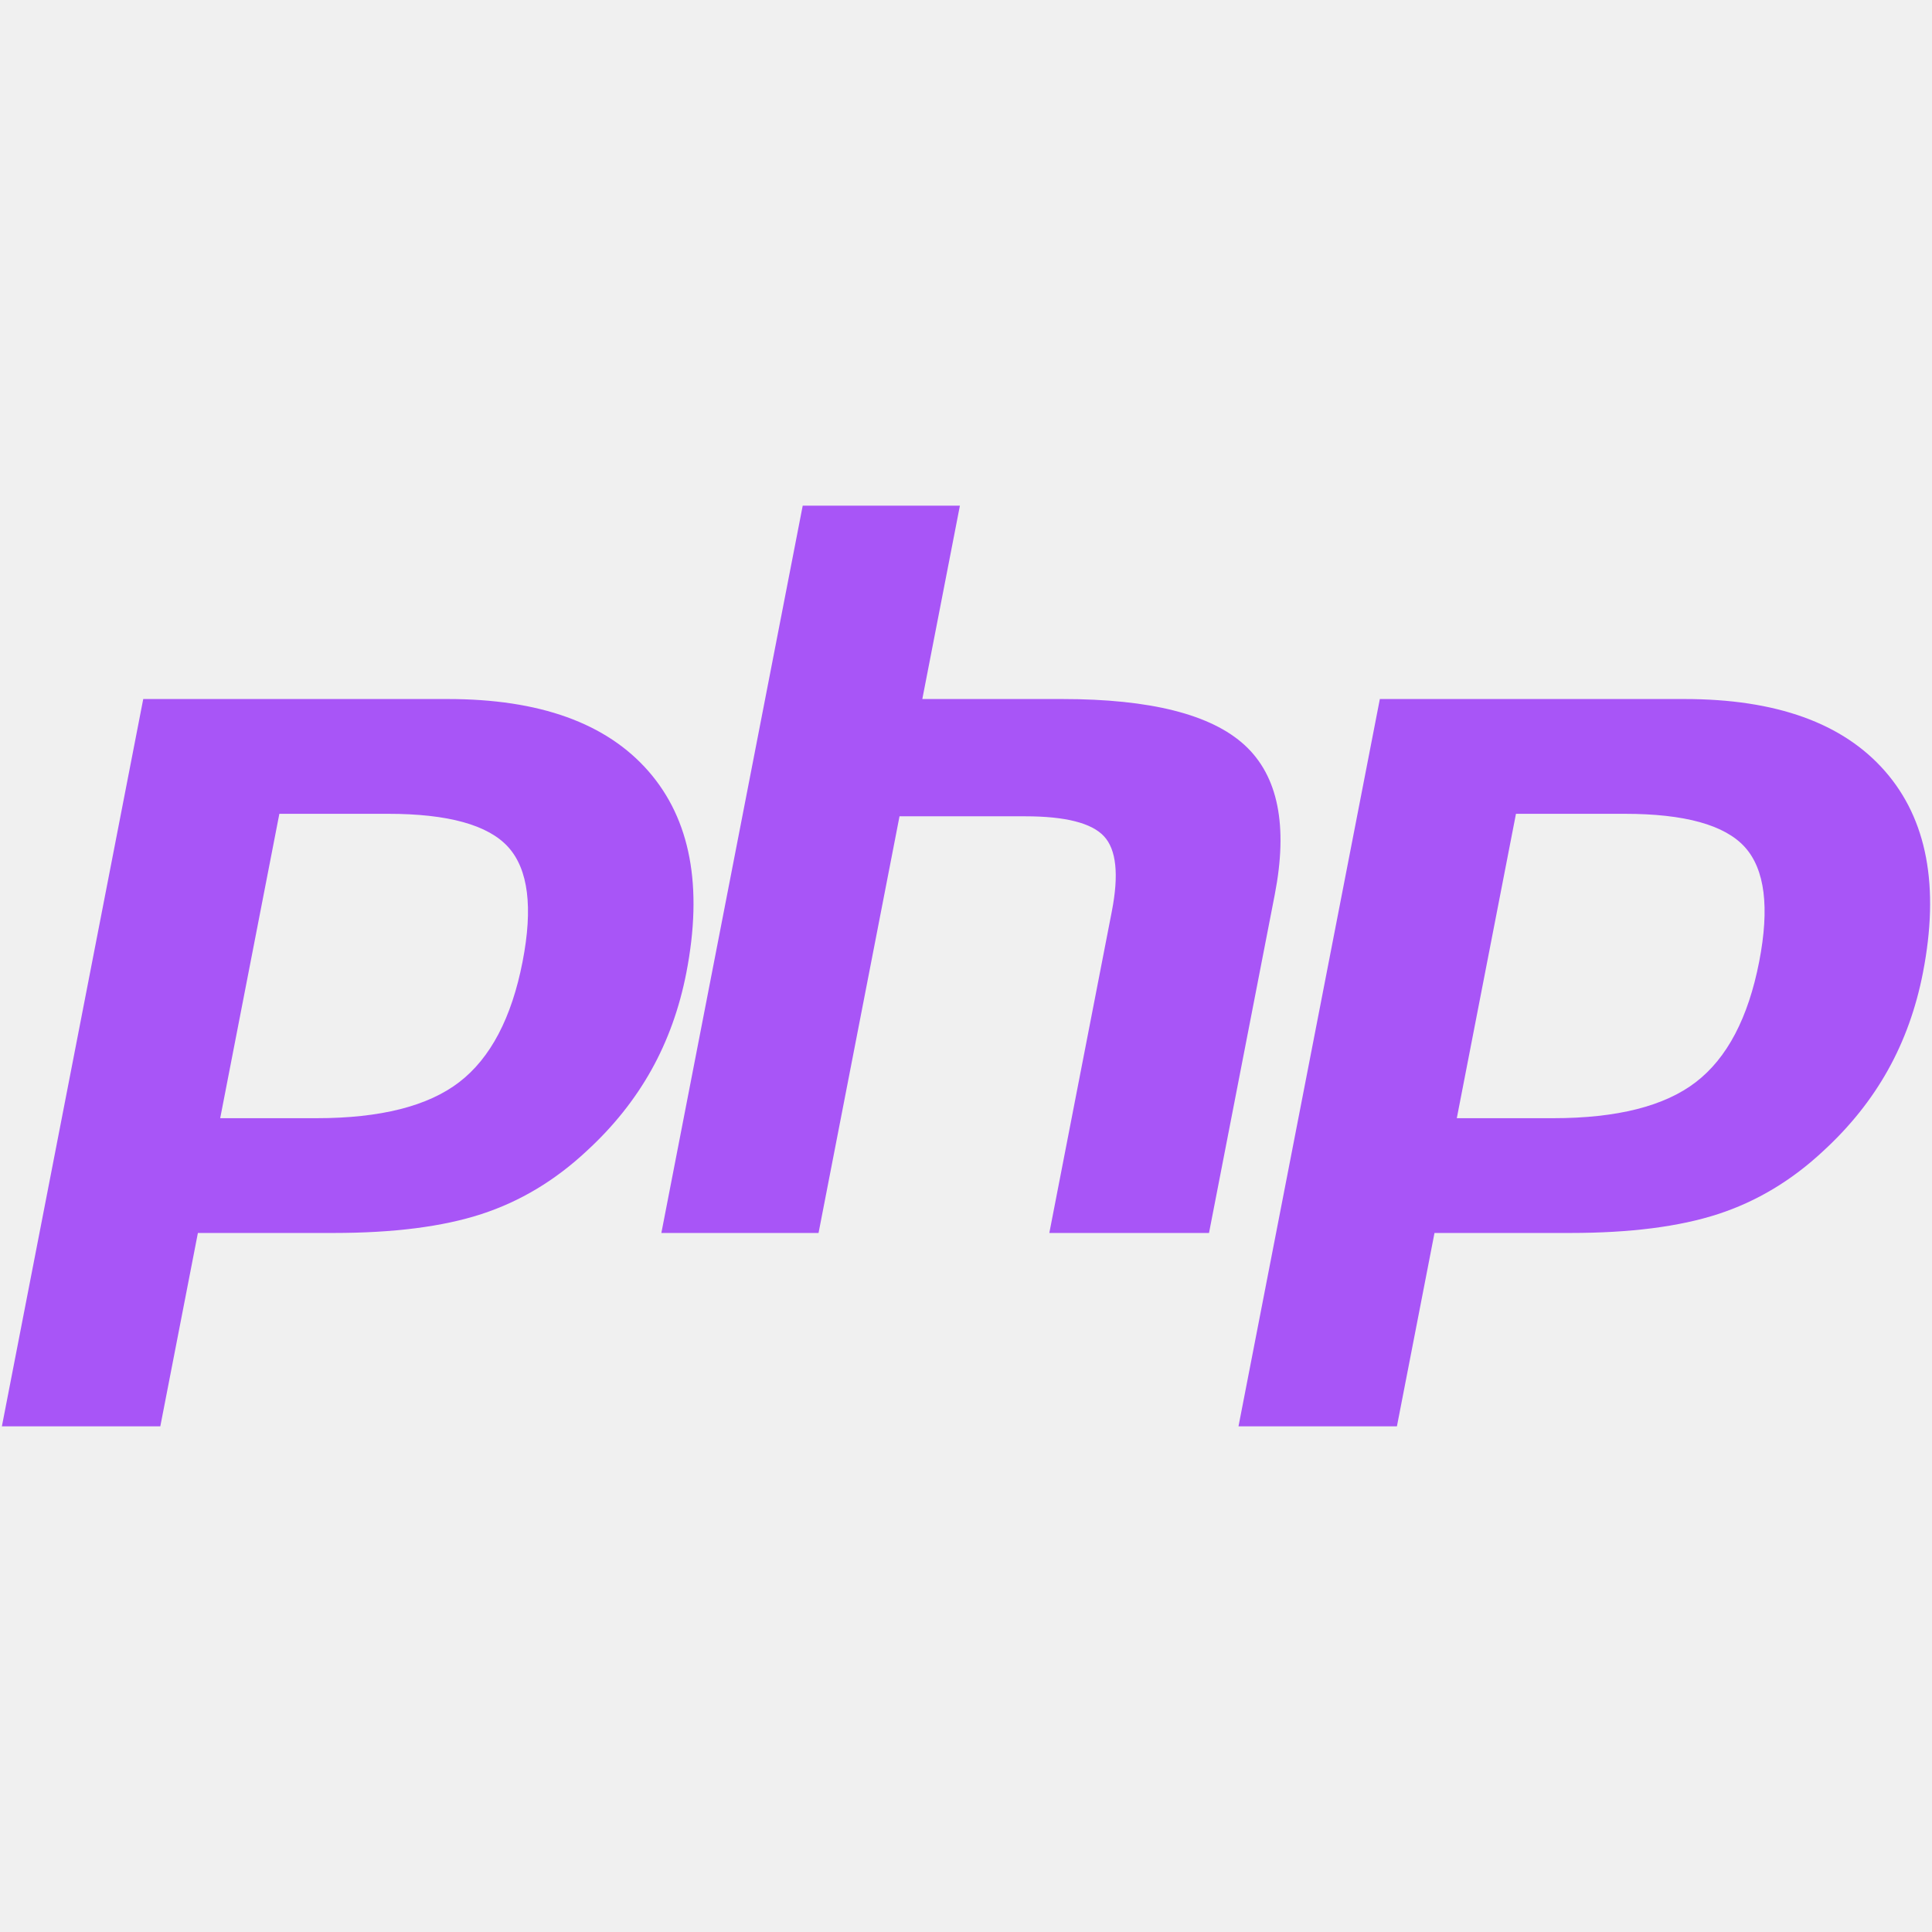
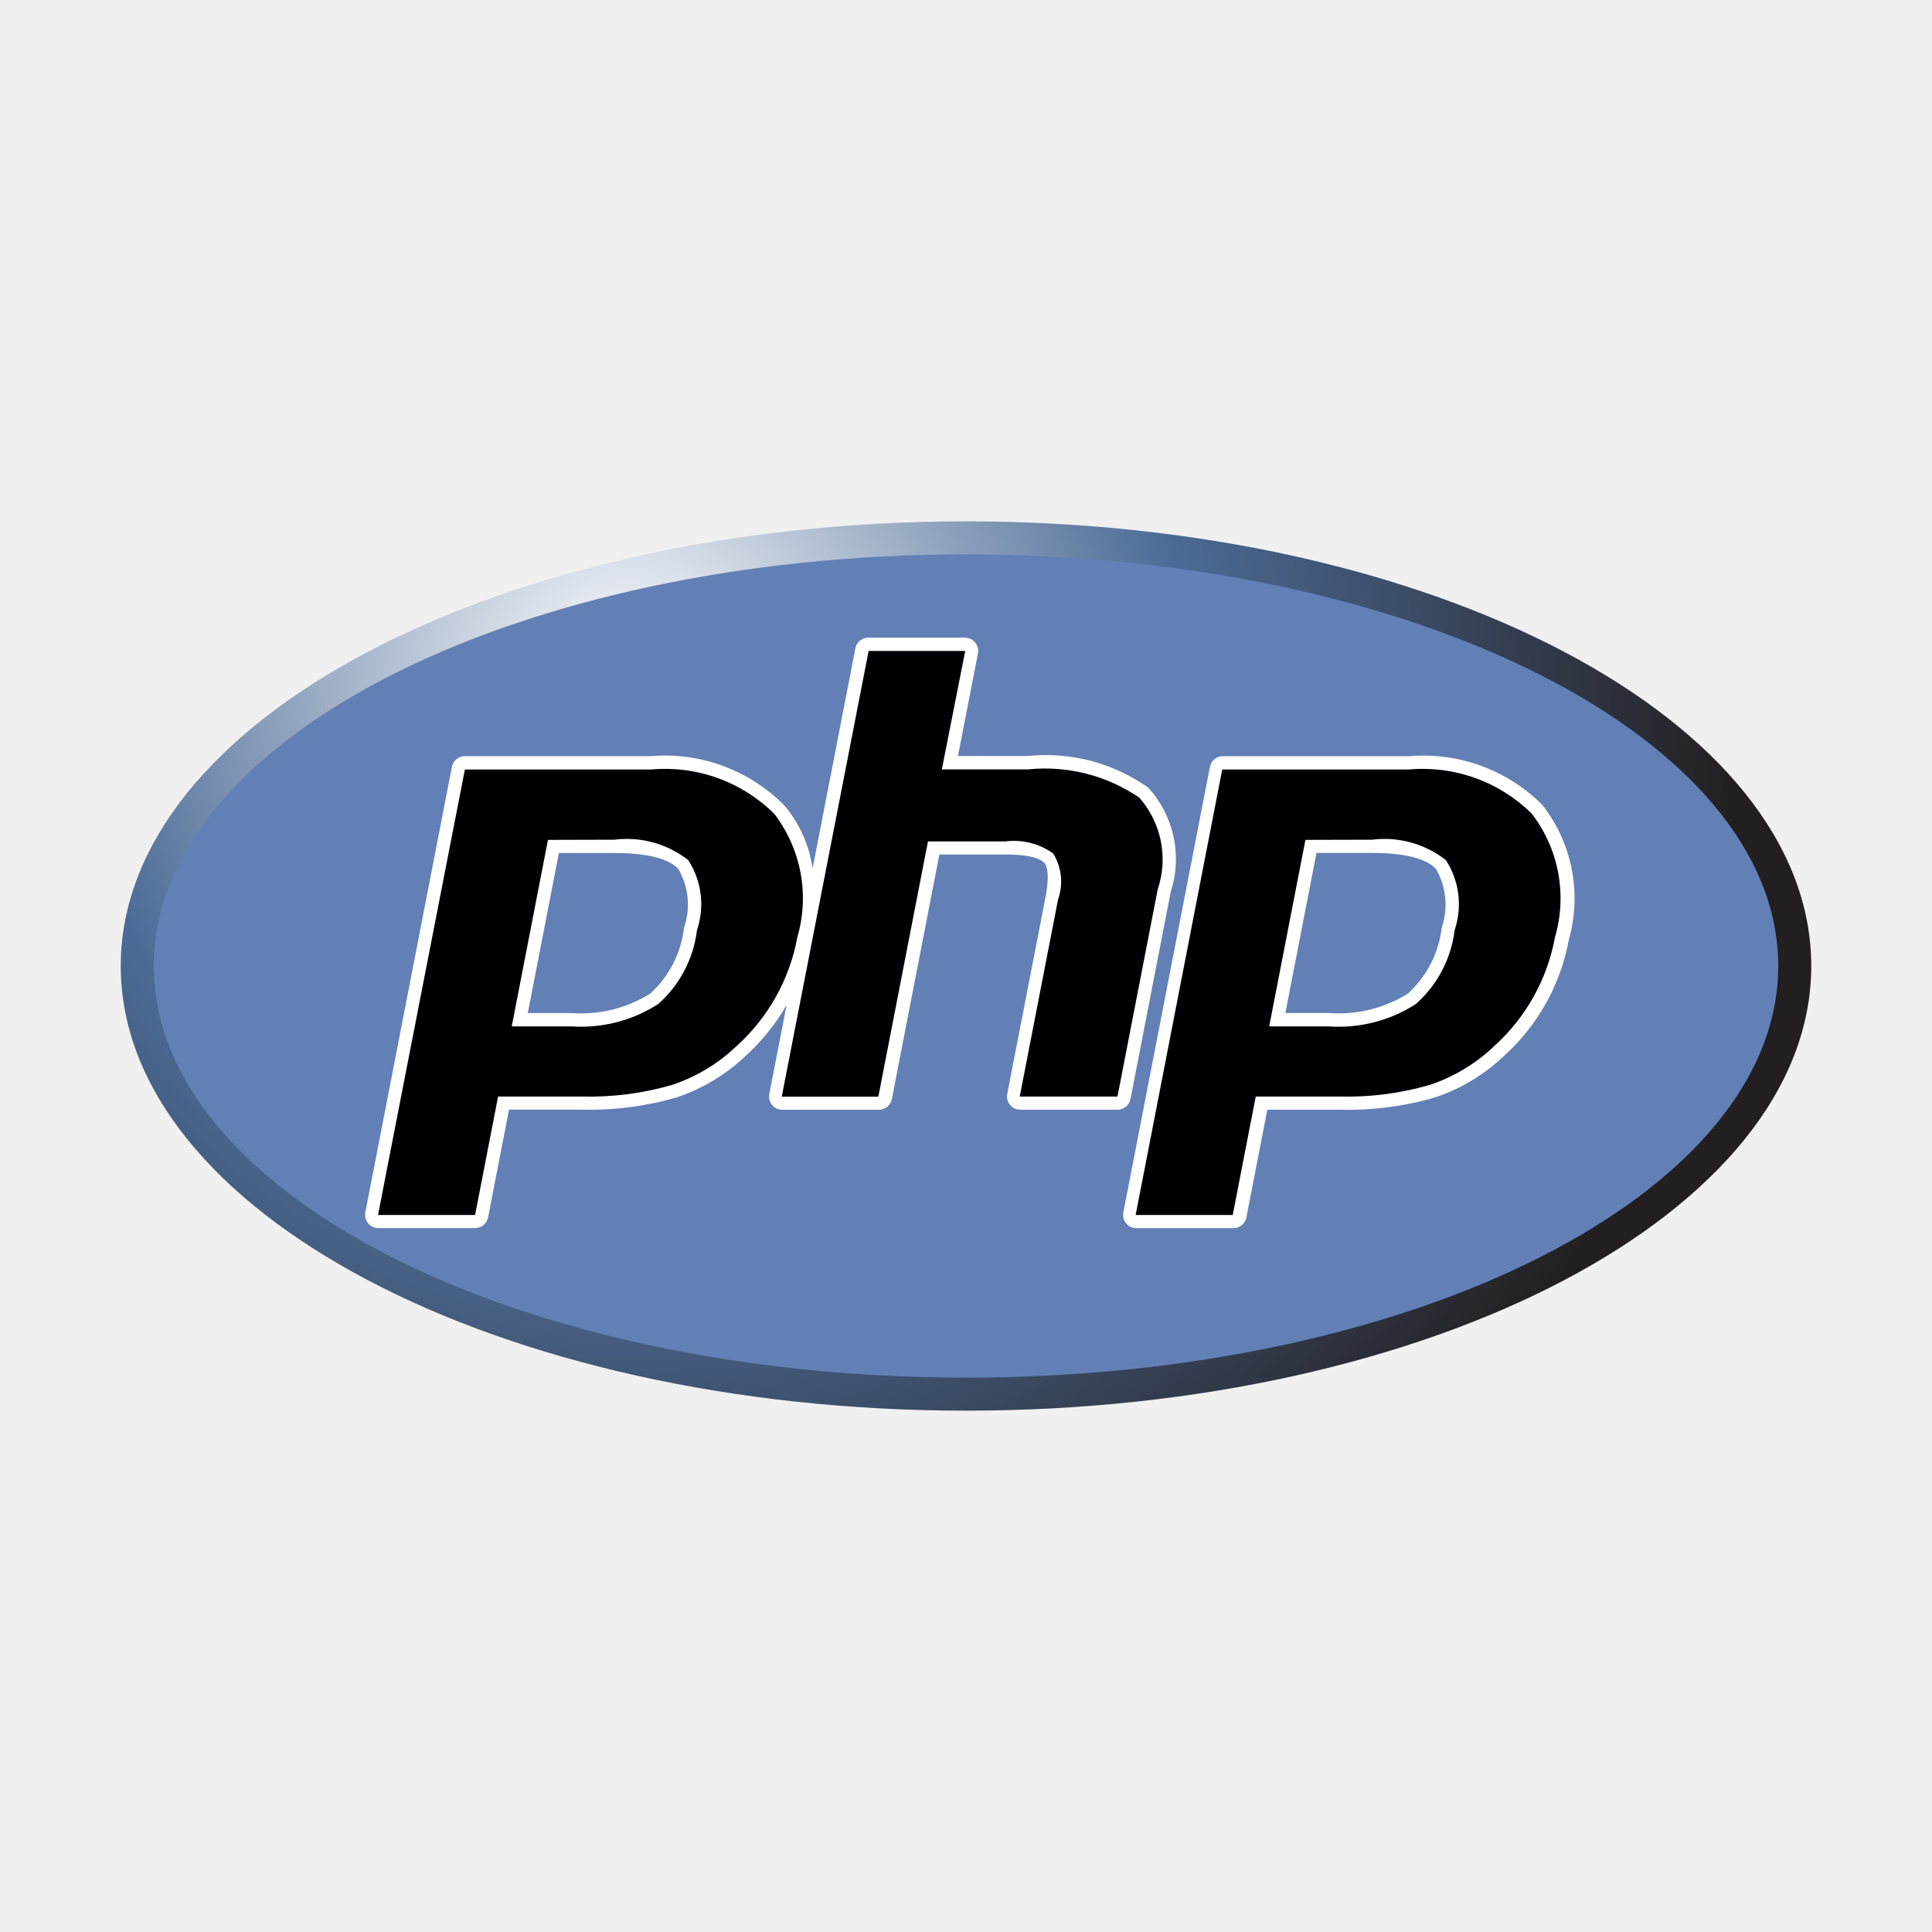
- <svg xmlns="http://www.w3.org/2000/svg" fill="#A855F7" version="1.1" width="800px" height="800px" viewBox="0 0 512 512" enable-background="new 0 0 512 512" xml:space="preserve">
-   <g id="5151e0c8492e5103c096af88a51e39be">
-     <path display="inline" d="M171.844,204.374c-11.137-12.748-28.856-19.123-53.146-19.123H37.96L0.5,377.99h41.984l9.96-51.241   h35.963c15.869,0,28.923-1.663,39.173-5.003c10.247-3.33,19.562-8.92,27.945-16.767c7.037-6.467,12.725-13.599,17.087-21.4   c4.354-7.797,7.448-16.401,9.278-25.812C186.333,234.919,182.98,217.124,171.844,204.374z M138.493,254.823   c-2.903,14.917-8.492,25.563-16.775,31.941c-8.288,6.38-20.897,9.569-37.822,9.569H58.354l15.678-80.667H102.8   c15.952,0,26.582,2.943,31.896,8.832C140.006,230.39,141.275,240.497,138.493,254.823z M337.828,237.059l-17.429,89.69h-42.317   l16.572-85.278c1.884-9.702,1.193-16.32-2.084-19.847c-3.272-3.529-10.242-5.296-20.9-5.296h-33.289l-21.458,110.421h-41.656   l37.46-192.739h41.656l-9.959,51.241h37.111c23.346,0,39.452,4.077,48.317,12.218C338.718,205.615,341.371,218.813,337.828,237.059   z M499.554,204.374c-11.137-12.748-28.856-19.123-53.142-19.123h-80.738l-37.46,192.739h41.984l9.96-51.241h35.963   c15.869,0,28.918-1.663,39.169-5.003c10.247-3.33,19.562-8.92,27.945-16.767c7.036-6.467,12.729-13.599,17.088-21.4   c4.354-7.797,7.447-16.401,9.277-25.812C514.042,234.919,510.694,217.124,499.554,204.374z M466.206,254.823   c-2.902,14.917-8.491,25.563-16.779,31.941c-8.284,6.38-20.896,9.569-37.822,9.569h-25.537l15.678-80.667h28.765   c15.952,0,26.581,2.943,31.899,8.832C467.72,230.39,468.984,240.497,466.206,254.823z">
- 
- </path>
-   </g>
+ <svg xmlns="http://www.w3.org/2000/svg" width="800px" height="800px" viewBox="0 0 32 32">
+   <defs>
+     <radialGradient id="a" cx="-16.114" cy="20.532" r="18.384" gradientTransform="translate(26.52 -9.307)" gradientUnits="userSpaceOnUse">
+       <stop offset="0" stop-color="#ffffff" />
+       <stop offset="0.5" stop-color="#4c6b96" />
+       <stop offset="1" stop-color="#231f20" />
+     </radialGradient>
+   </defs>
+   <ellipse cx="16" cy="16" rx="14" ry="7.365" style="fill:url(#a)" />
+   <ellipse cx="16" cy="16" rx="13.453" ry="6.818" style="fill:#6280b6" />
+   <path d="M18.725,18.2l.667-3.434a1.752,1.752,0,0,0-.372-1.719,2.929,2.929,0,0,0-2-.525H15.867l.331-1.7a.219.219,0,0,0-.215-.26h-1.6a.219.219,0,0,0-.215.177l-.709,3.646a2.051,2.051,0,0,0-.477-1.054,2.783,2.783,0,0,0-2.2-.807H7.7a.219.219,0,0,0-.215.177l-1.434,7.38a.219.219,0,0,0,.215.26H7.869a.219.219,0,0,0,.215-.177l.347-1.785h1.2a5.167,5.167,0,0,0,1.568-.2,3.068,3.068,0,0,0,1.15-.689,3.538,3.538,0,0,0,.68-.844l-.287,1.475a.219.219,0,0,0,.215.26h1.6a.219.219,0,0,0,.215-.177l.787-4.051h1.094c.466,0,.6.093.64.133s.1.165.025.569l-.635,3.265a.219.219,0,0,0,.215.26h1.62A.219.219,0,0,0,18.725,18.2ZM11.33,15.366a1.749,1.749,0,0,1-.561,1.092,2.171,2.171,0,0,1-1.315.321H8.742l.515-2.651h.921c.677,0,.949.145,1.059.266A1.181,1.181,0,0,1,11.33,15.366Z" style="fill:#fff" />
+   <path d="M25.546,13.332a2.783,2.783,0,0,0-2.2-.807H20.255a.219.219,0,0,0-.215.177l-1.434,7.38a.219.219,0,0,0,.215.26h1.608a.219.219,0,0,0,.215-.177l.347-1.785h1.2a5.167,5.167,0,0,0,1.568-.2,3.068,3.068,0,0,0,1.15-.689,3.425,3.425,0,0,0,1.076-1.927A2.512,2.512,0,0,0,25.546,13.332Zm-1.667,2.034a1.749,1.749,0,0,1-.561,1.092A2.171,2.171,0,0,1,22,16.778H21.29l.515-2.651h.921c.677,0,.949.145,1.059.266A1.181,1.181,0,0,1,23.879,15.366Z" style="fill:#fff" />
+   <path d="M10.178,13.908a1.645,1.645,0,0,1,1.221.338,1.34,1.34,0,0,1,.145,1.161,1.945,1.945,0,0,1-.642,1.223A2.361,2.361,0,0,1,9.454,17H8.476l.6-3.089ZM6.261,20.124H7.869l.381-1.962H9.627a4.931,4.931,0,0,0,1.5-.191,2.84,2.84,0,0,0,1.07-.642,3.207,3.207,0,0,0,1.01-1.808,2.3,2.3,0,0,0-.385-2.044,2.568,2.568,0,0,0-2.035-.732H7.7Z" style="fill:#000004" />
+   <path d="M14.387,10.782h1.6L15.6,12.744h1.421a2.767,2.767,0,0,1,1.85.468,1.548,1.548,0,0,1,.305,1.516l-.667,3.434H16.89l.635-3.265a.886.886,0,0,0-.08-.76,1.121,1.121,0,0,0-.8-.2H15.37l-.822,4.228h-1.6Z" style="fill:#000004" />
+   <path d="M22.727,13.908a1.645,1.645,0,0,1,1.221.338,1.34,1.34,0,0,1,.145,1.161,1.945,1.945,0,0,1-.642,1.223A2.361,2.361,0,0,1,22,17h-.978l.6-3.089ZM18.81,20.124h1.608l.381-1.962h1.377a4.931,4.931,0,0,0,1.5-.191,2.84,2.84,0,0,0,1.07-.642,3.207,3.207,0,0,0,1.01-1.808,2.3,2.3,0,0,0-.385-2.044,2.568,2.568,0,0,0-2.035-.732H20.244Z" style="fill:#000004" />
</svg>
